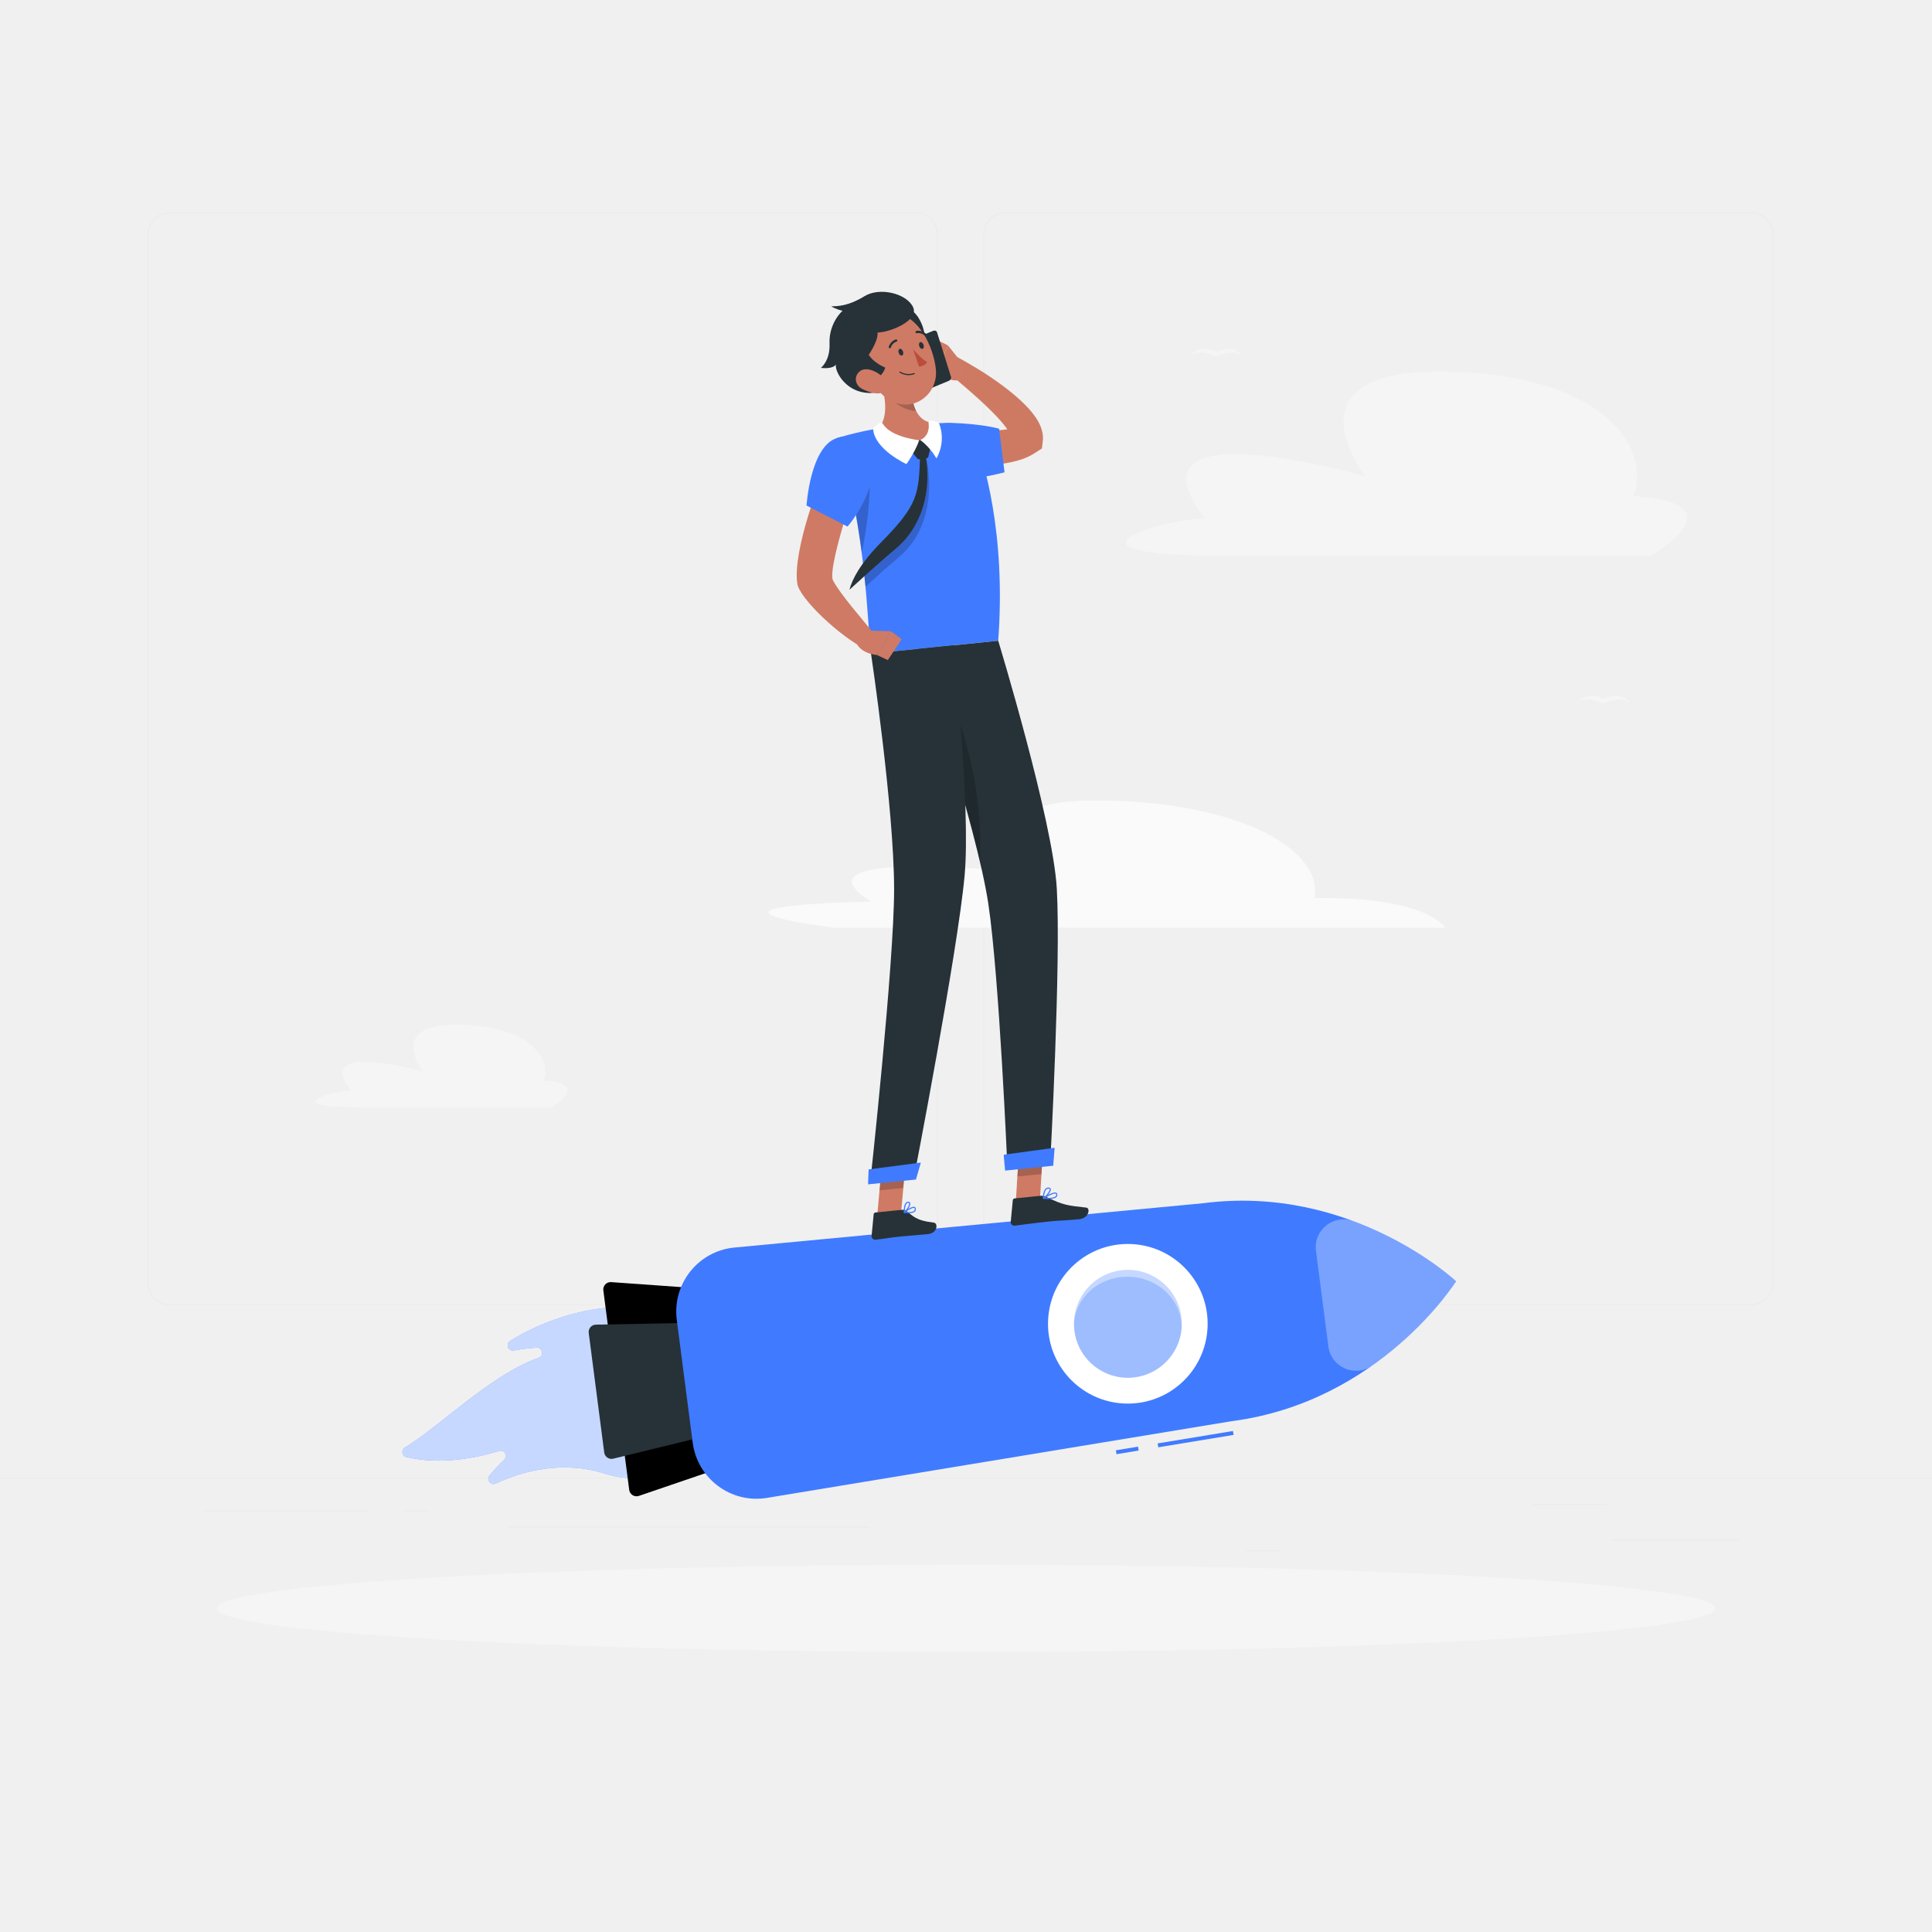
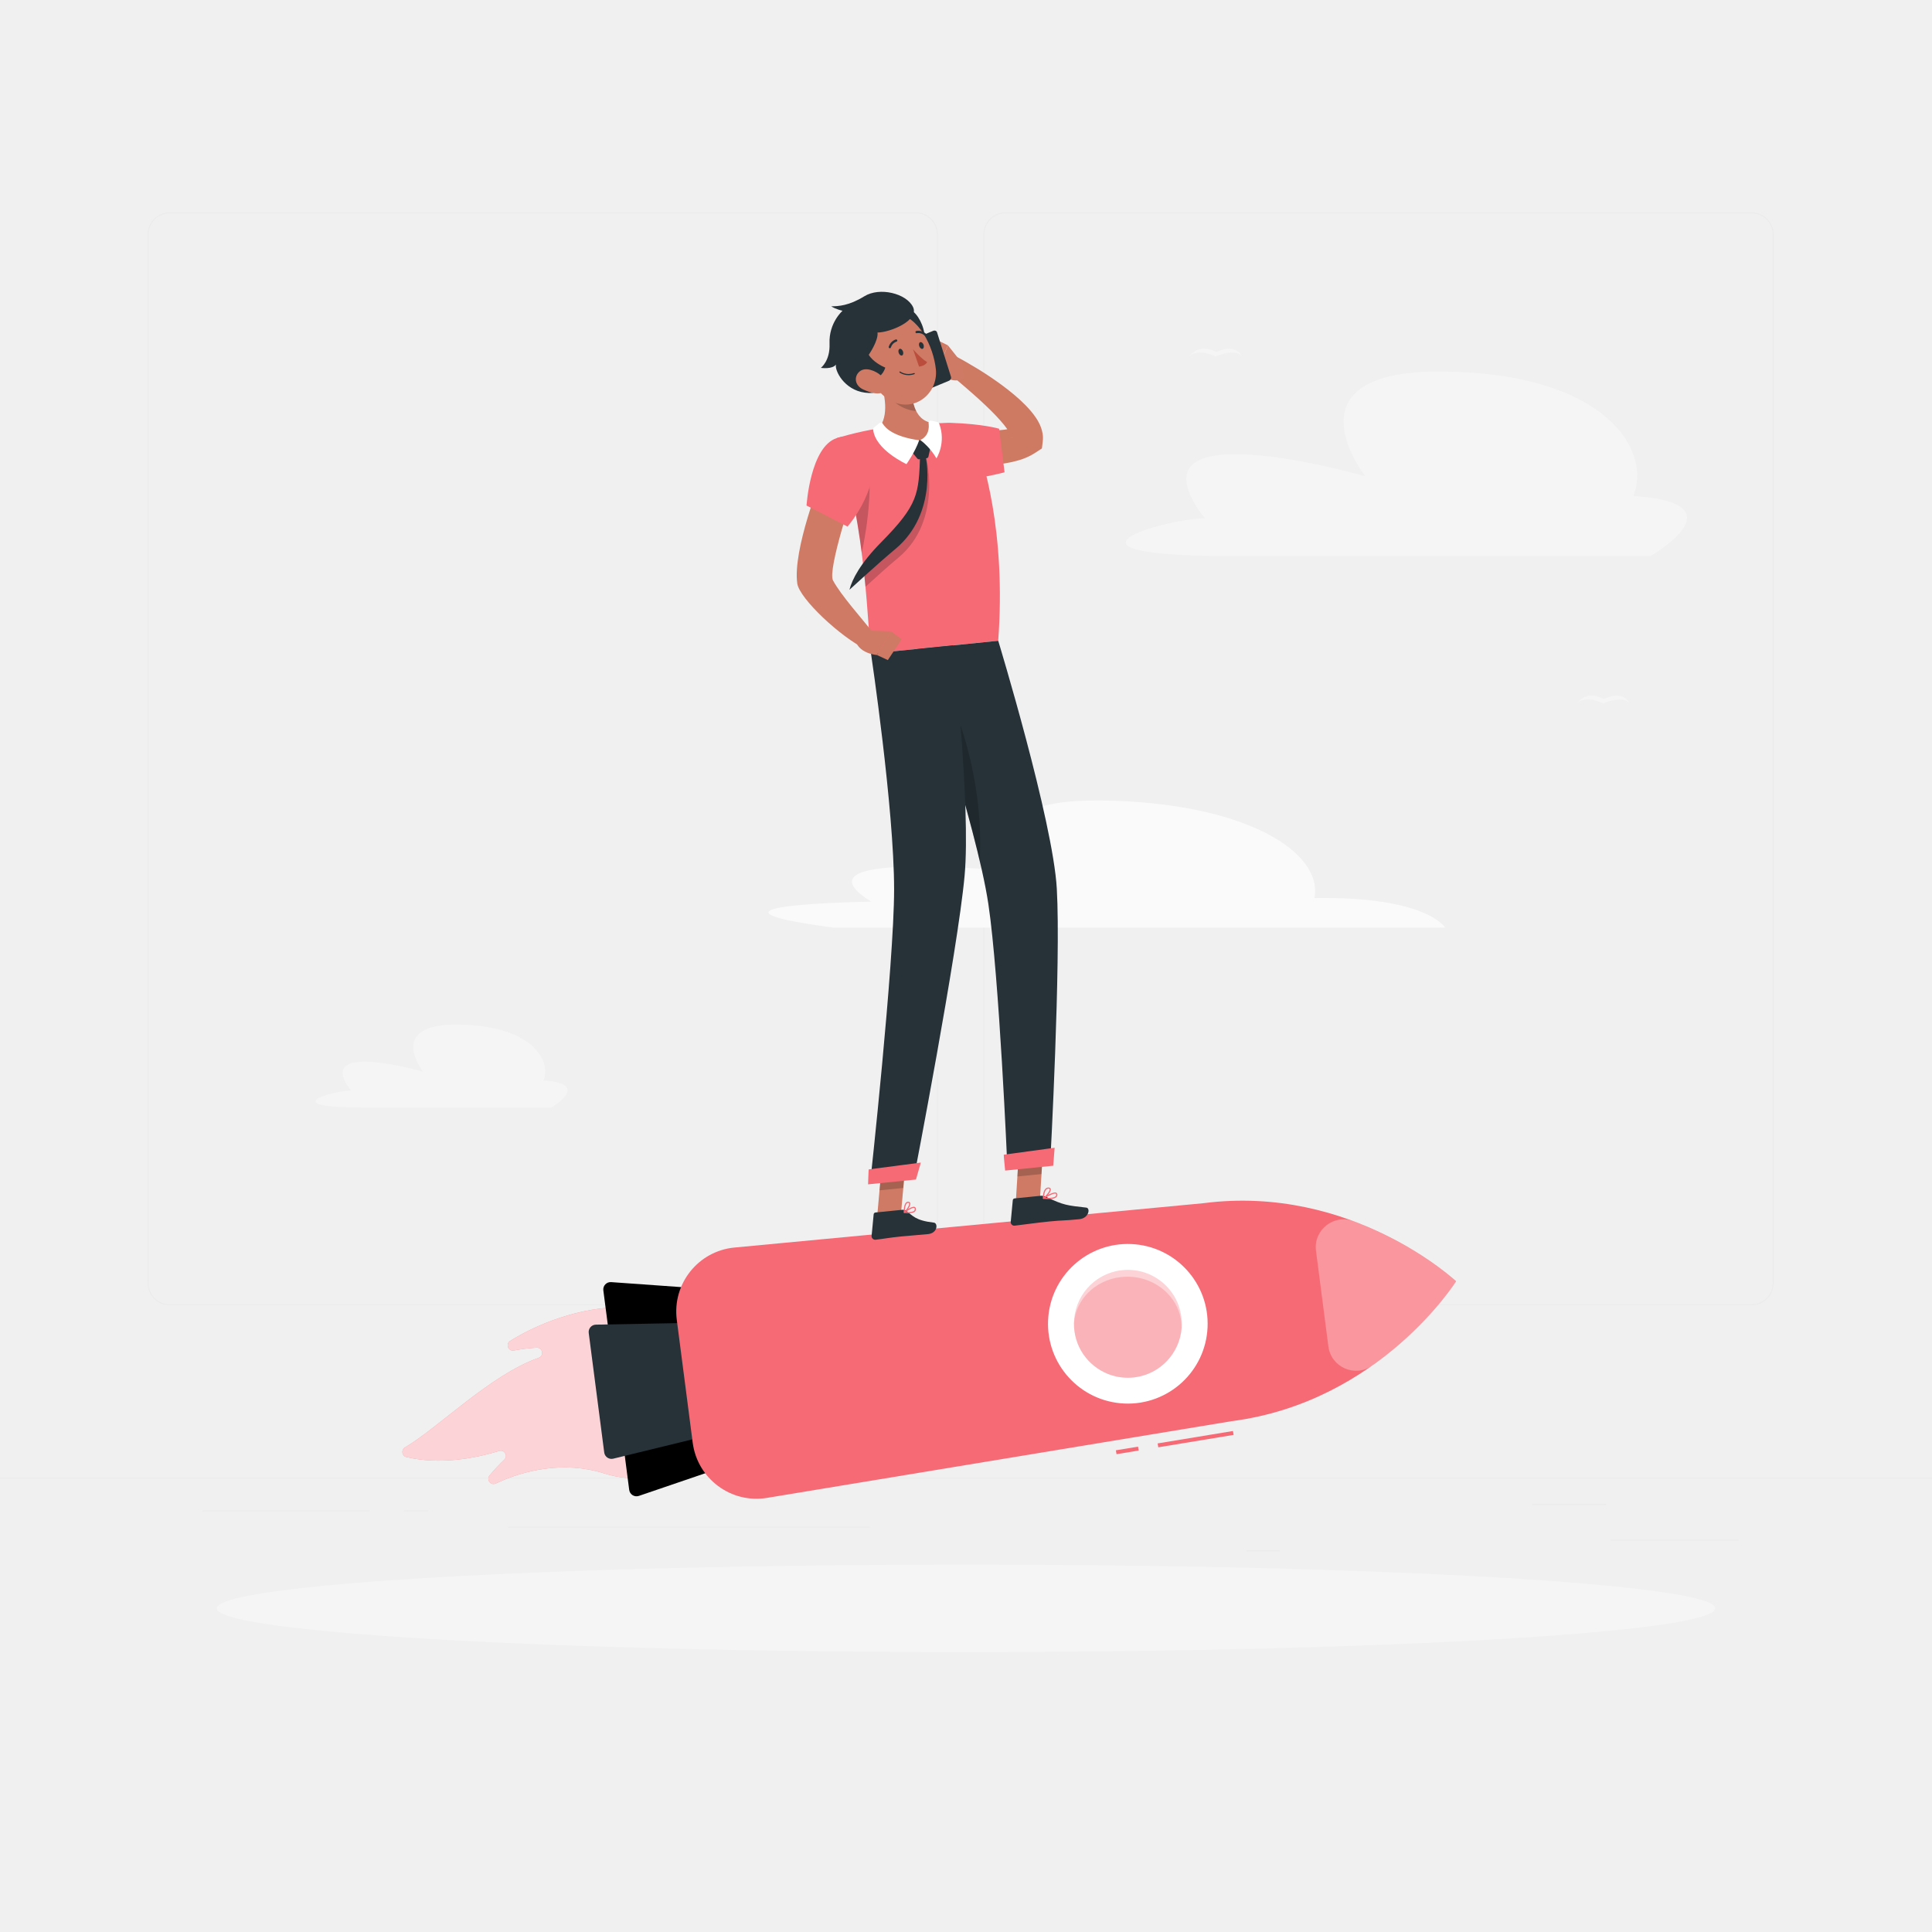
<svg xmlns="http://www.w3.org/2000/svg" version="1.1" x="0px" y="0px" viewBox="0 0 500 500" style="enable-background:new 0 0 500 500;" xml:space="preserve">
  <g id="Background_Complete">
    <g>
      <rect y="382.398" style="fill:#EBEBEB;" width="500" height="0.25" />
      <rect x="416.779" y="398.494" style="fill:#EBEBEB;" width="33.122" height="0.25" />
      <rect x="322.527" y="401.208" style="fill:#EBEBEB;" width="8.693" height="0.25" />
      <rect x="396.586" y="389.208" style="fill:#EBEBEB;" width="19.192" height="0.25" />
      <rect x="52.459" y="390.888" style="fill:#EBEBEB;" width="43.193" height="0.25" />
      <rect x="104.556" y="390.888" style="fill:#EBEBEB;" width="6.333" height="0.25" />
      <rect x="131.471" y="395.111" style="fill:#EBEBEB;" width="93.676" height="0.25" />
      <path style="fill:#EBEBEB;" d="M237.014,337.8H43.915c-3.147,0-5.708-2.561-5.708-5.708V60.66c0-3.147,2.561-5.708,5.708-5.708    h193.099c3.146,0,5.707,2.561,5.707,5.708v271.432C242.721,335.239,240.16,337.8,237.014,337.8z M43.915,55.203    c-3.01,0-5.458,2.448-5.458,5.458v271.432c0,3.01,2.448,5.458,5.458,5.458h193.099c3.009,0,5.457-2.448,5.457-5.458V60.66    c0-3.009-2.448-5.458-5.457-5.458H43.915z" />
      <path style="fill:#EBEBEB;" d="M453.31,337.8H260.212c-3.147,0-5.707-2.561-5.707-5.708V60.66c0-3.147,2.561-5.708,5.707-5.708    H453.31c3.148,0,5.708,2.561,5.708,5.708v271.432C459.019,335.239,456.458,337.8,453.31,337.8z M260.212,55.203    c-3.009,0-5.457,2.448-5.457,5.458v271.432c0,3.01,2.448,5.458,5.457,5.458H453.31c3.01,0,5.458-2.448,5.458-5.458V60.66    c0-3.009-2.448-5.458-5.458-5.458H260.212z" />
    </g>
    <g>
      <ellipse transform="matrix(0.7071 -0.7071 0.7071 0.7071 -69.9712 326.6596)" style="fill:#F0F0F0;" cx="359.327" cy="247.793" rx="37.907" ry="37.907" />
      <path style="fill:#F0F0F0;" d="M70.703,181.043H174.51c0,0-1.503-8.221-20.71-7.751c3.813-11.98-6.937-25.1-31.194-25.603    c-24.258-0.504-15.73,19.026-15.73,19.026s-40.754-7.047-28.422,7.517C58.254,174.936,54.26,177.519,70.703,181.043z" />
      <path style="fill:#FAFAFA;" d="M340.165,232.412c2.368-11.814-17.812-24.753-54.97-25.25s-18.523,18.764-18.523,18.764    s-64.213-6.949-41.203,7.413c-30.621,0.695-35.969,3.243-9.867,6.718h158.392C373.996,240.056,369.336,231.948,340.165,232.412z" />
      <path style="fill:#F5F5F5;" d="M319.574,143.925h107.556c0,0,24-13.778-4.444-15.555c4.889-11.778-7.123-31.758-49.111-32.222    c-41.988-0.464-20.222,27.111-20.222,27.111s-64.004-18.444-41.556,10.889C302.018,134.147,267.129,143.925,319.574,143.925z" />
      <path style="fill:#F5F5F5;" d="M94.309,286.632h48.332c0,0,10.785-6.191-1.997-6.99c2.197-5.293-3.201-14.271-22.069-14.48    c-18.868-0.209-9.087,12.183-9.087,12.183s-28.762-8.289-18.674,4.893C86.42,282.238,70.741,286.632,94.309,286.632z" />
      <path style="fill:#F0F0F0;" d="M92.125,97.922c0,0-13.632-8.739-23.12,3.689c7.793-7.722,22.602,0.056,22.602,0.056    s16.95-7.699,22.602,0.056C108.165,89.256,92.125,97.922,92.125,97.922z" />
      <path style="fill:#F0F0F0;" d="M165.252,213.032c0,0-8.206-5.261-13.918,2.221c4.692-4.649,13.606,0.034,13.606,0.034    s10.204-4.635,13.606,0.034C174.908,207.816,165.252,213.032,165.252,213.032z" />
      <path style="fill:#F5F5F5;" d="M314.773,91.136c0,0-4.103-2.63-6.959,1.11c2.346-2.324,6.803,0.017,6.803,0.017    s5.102-2.317,6.803,0.017C319.601,88.528,314.773,91.136,314.773,91.136z" />
      <path style="fill:#F5F5F5;" d="M415.066,180.92c0,0-4.103-2.63-6.959,1.11c2.346-2.324,6.803,0.017,6.803,0.017    s5.102-2.317,6.803,0.017C419.894,178.312,415.066,180.92,415.066,180.92z" />
    </g>
  </g>
  <g id="Background_Simple" style="display:none;">
    <g style="display:inline;">
-       <path style="fill:#407BFF;" d="M253.1,221.008c-58.126,27.542-187.971-39.199-190.062,60.096    c-1.484,70.445,134.554,121.913,179.397,63.618c27.142-35.284,20.997-31.208,70.995-42.203    c50.667-11.143,70.983-19.873,65.96-73.19c-2.599-27.591-19.679-78.032-59.804-81.078    C269.403,144.441,288.61,204.183,253.1,221.008z" />
+       <path style="fill:#F66A75;" d="M253.1,221.008c-58.126,27.542-187.971-39.199-190.062,60.096    c-1.484,70.445,134.554,121.913,179.397,63.618c27.142-35.284,20.997-31.208,70.995-42.203    c50.667-11.143,70.983-19.873,65.96-73.19c-2.599-27.591-19.679-78.032-59.804-81.078    C269.403,144.441,288.61,204.183,253.1,221.008z" />
      <path style="opacity:0.9;fill:#FFFFFF;" d="M253.1,221.008c-58.126,27.542-187.971-39.199-190.062,60.096    c-1.484,70.445,134.554,121.913,179.397,63.618c27.142-35.284,20.997-31.208,70.995-42.203    c50.667-11.143,70.983-19.873,65.96-73.19c-2.599-27.591-19.679-78.032-59.804-81.078    C269.403,144.441,288.61,204.183,253.1,221.008z" />
    </g>
  </g>
  <g id="Shadow_1_">
    <ellipse id="_x3C_Path_x3E__362_" style="fill:#F5F5F5;" cx="250" cy="416.238" rx="193.889" ry="11.323" />
  </g>
  <g id="Rocket">
    <g>
      <g>
-         <path style="fill:#407BFF;" d="M184.365,356.772c3.403,19.741-12.513,29.458-27.968,24.555     c-10.543-3.344-20.987-0.772-28.081,2.599c-1.304,0.62-2.523-0.983-1.602-2.095c1.248-1.508,2.558-2.875,3.805-4.067     c1.03-0.984,0.031-2.673-1.331-2.257c-6.157,1.882-15.234,3.642-24.01,1.581c-1.188-0.279-1.428-1.861-0.377-2.482     c8.748-5.175,22.096-18.784,34.613-23.21c1.474-0.521,1.026-2.696-0.535-2.616c-1.964,0.101-3.982,0.369-5.88,0.719     c-1.478,0.272-2.229-1.684-0.954-2.479C149.51,336.129,180.018,331.556,184.365,356.772z" />
+         <path style="fill:#F66A75;" d="M184.365,356.772c3.403,19.741-12.513,29.458-27.968,24.555     c-10.543-3.344-20.987-0.772-28.081,2.599c-1.304,0.62-2.523-0.983-1.602-2.095c1.248-1.508,2.558-2.875,3.805-4.067     c1.03-0.984,0.031-2.673-1.331-2.257c-6.157,1.882-15.234,3.642-24.01,1.581c-1.188-0.279-1.428-1.861-0.377-2.482     c8.748-5.175,22.096-18.784,34.613-23.21c1.474-0.521,1.026-2.696-0.535-2.616c-1.964,0.101-3.982,0.369-5.88,0.719     c-1.478,0.272-2.229-1.684-0.954-2.479C149.51,336.129,180.018,331.556,184.365,356.772z" />
        <path style="opacity:0.7;fill:#FFFFFF;" d="M184.365,356.772c3.403,19.741-12.513,29.458-27.968,24.555     c-10.543-3.344-20.987-0.772-28.081,2.599c-1.304,0.62-2.523-0.983-1.602-2.095c1.248-1.508,2.558-2.875,3.805-4.067     c1.03-0.984,0.031-2.673-1.331-2.257c-6.157,1.882-15.234,3.642-24.01,1.581c-1.188-0.279-1.428-1.861-0.377-2.482     c8.748-5.175,22.096-18.784,34.613-23.21c1.474-0.521,1.026-2.696-0.535-2.616c-1.964,0.101-3.982,0.369-5.88,0.719     c-1.478,0.272-2.229-1.684-0.954-2.479C149.51,336.129,180.018,331.556,184.365,356.772z" />
      </g>
      <path d="M162.838,385.582l-6.693-51.629c-0.155-1.192,0.822-2.227,2.021-2.141l32.5,2.314c0.902,0.064,1.635,0.755,1.751,1.652    l5.029,38.791c0.116,0.897-0.416,1.752-1.272,2.044l-30.835,10.525C164.201,387.526,162.993,386.774,162.838,385.582z" />
      <path style="fill:#263238;" d="M156.373,375.9l-4.011-30.936c-0.146-1.124,0.717-2.125,1.85-2.146l37.318-0.698    c0.969-0.018,1.797,0.696,1.922,1.657l2.955,22.792c0.125,0.961-0.494,1.863-1.436,2.092l-36.263,8.842    C157.609,377.772,156.519,377.024,156.373,375.9z" />
-       <rect x="299.559" y="371.935" transform="matrix(0.9867 -0.1625 0.1625 0.9867 -56.4177 55.2433)" style="fill:#407BFF;" width="19.758" height="1.021" />
-       <rect x="288.837" y="374.856" transform="matrix(0.9867 -0.1625 0.1625 0.9867 -57.1225 52.4008)" style="fill:#407BFF;" width="5.812" height="1.021" />
-       <path style="fill:#407BFF;" d="M376.834,331.59c0,0-26.894-25.194-65.411-20.2l-121.33,11.469    c-9.379,0.887-16.154,9.372-14.943,18.714l4.122,31.794c1.211,9.342,9.926,15.819,19.221,14.285l120.244-19.85    C357.254,362.809,376.834,331.59,376.834,331.59z" />
+       <rect x="299.559" y="371.935" transform="matrix(0.9867 -0.1625 0.1625 0.9867 -56.4177 55.2433)" style="fill:#F66A75;" width="19.758" height="1.021" />
+       <rect x="288.837" y="374.856" transform="matrix(0.9867 -0.1625 0.1625 0.9867 -57.1225 52.4008)" style="fill:#F66A75;" width="5.812" height="1.021" />
+       <path style="fill:#F66A75;" d="M376.834,331.59c0,0-26.894-25.194-65.411-20.2l-121.33,11.469    c-9.379,0.887-16.154,9.372-14.943,18.714l4.122,31.794c1.211,9.342,9.926,15.819,19.221,14.285l120.244-19.85    C357.254,362.809,376.834,331.59,376.834,331.59z" />
      <path style="opacity:0.3;fill:#FFFFFF;" d="M376.829,331.593c0,0-0.001,0.01-0.011,0.02c-0.364,0.574-7.655,11.882-21.741,21.822    c-4.427,3.124-10.597,0.402-11.293-4.971l-3.206-24.758c-0.697-5.382,4.588-9.575,9.672-7.678    C366.813,322.208,376.829,331.593,376.829,331.593z" />
      <ellipse transform="matrix(0.0446 -0.999 0.999 0.0446 -63.3978 618.9122)" style="fill:#FFFFFF;" cx="291.89" cy="342.603" rx="20.656" ry="20.656" />
-       <path style="opacity:0.3;fill:#407BFF;" d="M305.805,343.72c-0.509,6.423-5.454,11.867-12.124,12.729    c-0.205,0.021-0.412,0.053-0.617,0.064c-0.904,0.082-1.793,0.061-2.669-0.03c-0.305-0.034-0.621-0.069-0.926-0.124    c-0.213-0.04-0.436-0.081-0.669-0.133c-5.55-1.266-9.986-5.858-10.747-11.828c-0.082-0.669-0.123-1.336-0.113-2    c0.087-6.831,5.176-12.739,12.155-13.638c7.648-0.991,14.646,4.403,15.638,12.051C305.862,341.789,305.879,342.762,305.805,343.72    z" />
-       <path style="opacity:0.3;fill:#407BFF;" d="M305.805,343.72c-0.509,6.423-5.454,11.867-12.124,12.729    c-0.205,0.021-0.412,0.053-0.617,0.064c-0.904,0.071-1.793,0.061-2.669-0.03c-0.305-0.034-0.621-0.069-0.926-0.124    c-0.213-0.04-0.436-0.081-0.669-0.133c-5.55-1.266-9.986-5.858-10.747-11.828c-0.082-0.669-0.123-1.336-0.113-2    c0.49-6.025,5.408-11.101,12.074-11.882c7.644-0.91,14.657,4.168,15.671,11.326C305.769,342.471,305.812,343.107,305.805,343.72z" />
+       <path style="opacity:0.3;fill:#F66A75;" d="M305.805,343.72c-0.509,6.423-5.454,11.867-12.124,12.729    c-0.205,0.021-0.412,0.053-0.617,0.064c-0.904,0.082-1.793,0.061-2.669-0.03c-0.305-0.034-0.621-0.069-0.926-0.124    c-0.213-0.04-0.436-0.081-0.669-0.133c-5.55-1.266-9.986-5.858-10.747-11.828c-0.082-0.669-0.123-1.336-0.113-2    c0.087-6.831,5.176-12.739,12.155-13.638c7.648-0.991,14.646,4.403,15.638,12.051C305.862,341.789,305.879,342.762,305.805,343.72    z" />
+       <path style="opacity:0.3;fill:#F66A75;" d="M305.805,343.72c-0.509,6.423-5.454,11.867-12.124,12.729    c-0.205,0.021-0.412,0.053-0.617,0.064c-0.904,0.071-1.793,0.061-2.669-0.03c-0.305-0.034-0.621-0.069-0.926-0.124    c-0.213-0.04-0.436-0.081-0.669-0.133c-5.55-1.266-9.986-5.858-10.747-11.828c-0.082-0.669-0.123-1.336-0.113-2    c0.49-6.025,5.408-11.101,12.074-11.882c7.644-0.91,14.657,4.168,15.671,11.326C305.769,342.471,305.812,343.107,305.805,343.72z" />
    </g>
  </g>
  <g id="Character_1_">
    <g>
      <polygon style="fill:#CF7A64;" points="262.871,311.381 269.115,310.763 269.998,296.482 263.754,297.1   " />
      <polygon style="fill:#CF7A64;" points="226.985,315.094 233.14,314.476 234.452,299.946 228.297,300.564   " />
      <path style="fill:#263238;" d="M233.488,313.096l-6.915,0.695c-0.252,0.025-0.448,0.221-0.471,0.472l-0.532,5.58    c-0.055,0.579,0.458,1.07,1.038,1.001c2.409-0.284,3.564-0.543,6.605-0.849c1.871-0.188,4.378-0.353,6.961-0.612    c2.527-0.254,2.602-2.842,1.515-2.966c-4.872-0.558-5.465-1.835-7.154-3.044C234.23,313.155,233.856,313.059,233.488,313.096z" />
      <path style="fill:#263238;" d="M269.302,309.472l-6.722,0.675c-0.252,0.025-0.448,0.221-0.471,0.472l-0.532,5.58    c-0.055,0.578,0.443,1.071,1.022,1.003c2.42-0.285,5.906-0.779,8.953-1.085c3.564-0.358,3.585-0.171,7.764-0.59    c2.527-0.254,2.909-2.873,1.822-2.997c-4.947-0.567-5.812-0.587-10.294-2.729C270.357,309.569,269.833,309.419,269.302,309.472z" />
      <path style="fill:#CE7A63;" d="M245.329,110.937c1.557,0.142,3.321,0.314,4.983,0.389c1.683,0.098,3.358,0.143,4.998,0.142    c1.638-0.014,3.246-0.092,4.734-0.28c1.454-0.197,2.873-0.539,3.617-0.927l-1.835,2.823c-0.024,0.328,0.069,0.328,0.01,0.125    c-0.043-0.191-0.171-0.521-0.361-0.883c-0.382-0.733-0.984-1.574-1.649-2.393c-1.352-1.649-2.955-3.307-4.638-4.897    c-1.678-1.606-3.444-3.17-5.238-4.719c-1.777-1.561-3.643-3.083-5.452-4.58l2.41-3.75c2.237,1.142,4.333,2.382,6.454,3.672    c2.1,1.306,4.159,2.694,6.181,4.192c2.008,1.52,3.998,3.108,5.887,5.042c0.944,0.979,1.876,2.017,2.755,3.345    c0.438,0.668,0.864,1.419,1.215,2.37c0.341,0.932,0.65,2.153,0.461,3.684l-0.218,1.761l-1.618,1.062    c-2.311,1.517-4.437,2.073-6.485,2.53c-2.041,0.426-4.01,0.633-5.95,0.733c-1.939,0.109-3.847,0.095-5.739,0.008    c-1.913-0.113-3.72-0.228-5.717-0.529L245.329,110.937z" />
      <path style="fill:#CF7A64;" d="M248.987,93.979l-3.673-4.611l-2.758,6.586c0,0,3.348,3.928,6.884,1.945L248.987,93.979z" />
      <polygon style="fill:#CF7A64;" points="240.439,86.972 239.821,94.466 242.556,95.954 245.314,89.368   " />
      <path style="fill:#263238;" d="M235.932,87.927l5.598-2.316c0.416-0.172,0.853,0.007,0.976,0.401l3.611,11.509    c0.123,0.393-0.114,0.852-0.529,1.023l-5.598,2.316c-0.416,0.172-0.853-0.007-0.976-0.401l-3.611-11.509    C235.279,88.557,235.516,88.099,235.932,87.927z" />
-       <path style="fill:#407BFF;" d="M239.232,121.923c4.065,4.916,20.746,0.306,20.746,0.306l-1.413-11.278    c0,0-4.205-1.258-12.551-1.518C237.445,109.166,234.77,116.528,239.232,121.923z" />
+       <path style="fill:#F66A75;" d="M239.232,121.923c4.065,4.916,20.746,0.306,20.746,0.306l-1.413-11.278    c0,0-4.205-1.258-12.551-1.518C237.445,109.166,234.77,116.528,239.232,121.923z" />
      <g>
        <polygon style="opacity:0.2;" points="269.996,296.486 269.543,303.847 263.296,304.466 263.75,297.105    " />
        <polygon style="opacity:0.2;" points="228.295,300.568 234.453,299.95 233.773,307.44 227.616,308.058    " />
      </g>
-       <path style="fill:#407BFF;" d="M252.046,112.569c2.423,6.28,8.36,24.987,6.293,53.262l-32.922,3.308    c-0.859-5.019-1.022-32.494-8.873-55.758c0,0,5.502-1.697,10.847-2.495c4.181-0.625,10.255-1.371,13.995-1.406    c2.692-0.025,5.331,0.202,7.171,0.413C250.128,110.073,251.477,111.094,252.046,112.569z" />
+       <path style="fill:#F66A75;" d="M252.046,112.569c2.423,6.28,8.36,24.987,6.293,53.262l-32.922,3.308    c-0.859-5.019-1.022-32.494-8.873-55.758c0,0,5.502-1.697,10.847-2.495c4.181-0.625,10.255-1.371,13.995-1.406    c2.692-0.025,5.331,0.202,7.171,0.413C250.128,110.073,251.477,111.094,252.046,112.569z" />
      <path style="opacity:0.2;" d="M239.397,117.7c-0.43,0.06-0.86,0.11-1.29,0.17c0.13,11.03,0.29,13.98-9.64,24.28    c-2.08,2.15-3.67,4.14-4.86,5.92c0.13,1.3,0.26,2.56,0.38,3.78c2.57-2.35,5.98-5.43,8.56-7.57    C244.098,134.64,239.727,117.56,239.397,117.7z" />
      <path style="opacity:0.2;" d="M224.43,118.528c1.038,3.854,0.974,13.331-1.404,24.514c-1.054-8.317-2.764-17.911-5.729-27.343    l-0.006-0.047C219.433,115.213,223.447,114.916,224.43,118.528z" />
      <path style="fill:#CF7A64;" d="M227.584,97.646c1.446,4.403,2.582,9.926-0.193,13.24c0,0,2.381,4.375,10.748,3.534    c7.646-0.768,3.247-4.94,3.247-4.94c-5.171-0.692-5.685-6.912-5.248-10.49L227.584,97.646z" />
      <path style="fill:#263238;" d="M238.498,114.019l2.012,1.821c0.144,0.13,0.208,0.326,0.167,0.512l-0.403,1.825    c-0.046,0.209-0.215,0.366-0.428,0.398l-1.942,0.29c-0.185,0.028-0.374-0.045-0.496-0.19l-1.339-1.598    c-0.156-0.187-0.169-0.452-0.031-0.646l1.671-2.338C237.892,113.839,238.26,113.804,238.498,114.019z" />
      <path style="fill:#FFFFFF;" d="M237.881,113.942c-1.039,3.03-3.289,6.169-3.289,6.169s-8.132-3.701-8.626-8.984    c-0.018-0.195,0.072-0.387,0.227-0.506c0.312-0.24,0.871-0.676,1.395-1.125c0.272-0.233,0.687-0.173,0.865,0.138    C229.098,110.758,231.199,113.003,237.881,113.942z" />
      <path style="fill:#FFFFFF;" d="M238.166,113.882c2.693,1.952,4.174,4.751,4.174,4.751s2.606-3.964,0.716-9.029    c-0.066-0.176-0.214-0.312-0.395-0.361c-0.348-0.095-0.975-0.254-1.673-0.378c-0.379-0.067-0.724,0.253-0.672,0.634    C240.472,110.649,240.425,112.818,238.166,113.882z" />
      <path style="fill:#263238;" d="M239.344,117.628c0.315-0.14,3.557,15.158-7.629,24.456c-4.559,3.79-11.881,10.559-11.875,10.545    c0.682-2.69,2.819-6.837,8.194-12.279c9.709-9.829,9.698-12.497,10.097-22.503C238.536,117.774,238.941,117.701,239.344,117.628z" />
      <path style="opacity:0.2;" d="M236.143,98.993c-0.265,2.097-0.194,5.102,0.958,7.371c-0.753-0.035-1.538-0.185-2.329-0.462    c-2.998-1.048-4.655-3.003-6.498-5.966c-0.209-0.785-0.441-1.551-0.686-2.29L236.143,98.993z" />
      <path style="fill:#263238;" d="M232.768,84c1.193-9.411,8.115,0.549,6.19,5.229C237.78,92.092,232.48,86.266,232.768,84z" />
      <path style="fill:#CF7A64;" d="M223.245,92.538c2.373,5.724,3.474,9.188,7.43,11.236c5.95,3.081,12.162-1.913,11.528-8.19    c-0.571-5.65-4.356-14.062-10.818-14.546C225.018,80.561,220.872,86.814,223.245,92.538z" />
      <path style="fill:#263238;" d="M225.92,98.068c2.518-0.287,3.184-2.931,3.184-2.931c-0.863-0.357-3.201-1.54-4.277-3.315    c0,0,2.542-3.649,2.274-5.761c3.26-0.032,10.897-3.146,9.172-6.635c-1.725-3.49-8.596-5.21-12.588-2.749    c-3.992,2.461-6.727,2.592-8.56,2.594c1.158,0.778,2.924,1.155,2.924,1.155s-3.588,3.12-3.365,8.503    c0.186,4.476-2.248,6.275-2.248,6.275s2.964,0.451,3.919-0.869c-0.408,1.459,2.063,6.572,7.496,7.284    C229.928,102.415,225.92,98.068,225.92,98.068z" />
      <path style="fill:#CF7A64;" d="M223.425,100.806c2.256,1.028,3.992,1.342,5.167,0.665c1.313-0.757,0.829-3.044-0.649-4.335    c-1.33-1.163-3.952-2.271-5.471-1.009C220.976,97.37,221.11,99.75,223.425,100.806z" />
      <path style="fill:#263238;" d="M258.339,165.831c0,0,14.163,46.558,15.162,64.155c1.094,19.269-1.68,70.48-1.68,70.48    l-11.133,1.132c0,0-2.08-48.76-4.898-67.619c-3.059-20.469-18.43-66.014-18.43-66.014L258.339,165.831z" />
      <path style="opacity:0.2;" d="M248.588,187.782l-1.745,10.204c2.447,8.277,4.899,17.087,6.689,24.73    C254.649,204.083,248.588,187.782,248.588,187.782z" />
-       <path style="fill:#407BFF;" d="M259.772,298.833c-0.048,0.005,0.356,4.111,0.356,4.111l12.448-1.251l0.363-4.652L259.772,298.833z    " />
+       <path style="fill:#F66A75;" d="M259.772,298.833c-0.048,0.005,0.356,4.111,0.356,4.111l12.448-1.251l0.363-4.652L259.772,298.833z    " />
      <path style="fill:#263238;" d="M246.66,167.005c0,0,4.613,41.628,2.981,59.592c-1.787,19.672-13.177,78.51-13.177,78.51    l-11.274,1.133c0,0,6.196-56.742,6.204-76.042c0.009-20.947-5.978-61.058-5.978-61.058L246.66,167.005z" />
-       <path style="fill:#407BFF;" d="M224.824,302.639c-0.048,0.005-0.168,3.869-0.168,3.869l12.391-1.245l1.267-4.388L224.824,302.639z    " />
+       <path style="fill:#F66A75;" d="M224.824,302.639c-0.048,0.005-0.168,3.869-0.168,3.869l12.391-1.245l1.267-4.388L224.824,302.639z    " />
      <path style="fill:#263238;" d="M232.579,91.32c0.164,0.476,0.547,0.78,0.855,0.68c0.308-0.1,0.424-0.566,0.26-1.042    c-0.164-0.475-0.547-0.78-0.855-0.68C232.531,90.378,232.414,90.845,232.579,91.32z" />
      <path style="fill:#263238;" d="M237.9,89.591c0.164,0.476,0.547,0.78,0.855,0.68c0.308-0.1,0.424-0.566,0.26-1.042    s-0.547-0.78-0.855-0.68C237.852,88.649,237.735,89.115,237.9,89.591z" />
      <path style="fill:#BA4D3C;" d="M236.29,90.377c0,0,2.018,2.395,3.654,3.336c-0.561,1.056-2.102,1.157-2.102,1.157L236.29,90.377z" />
      <path style="fill:#263238;" d="M236.656,96.82c0.075-0.027,0.113-0.111,0.084-0.187c-0.029-0.076-0.114-0.116-0.189-0.089    c-2.045,0.734-3.547-0.366-3.562-0.377c-0.066-0.049-0.158-0.036-0.204,0.028c-0.047,0.064-0.033,0.156,0.033,0.205    C232.883,96.449,234.463,97.607,236.656,96.82z" />
      <path style="fill:#263238;" d="M230.376,90.108c0.084-0.027,0.153-0.092,0.182-0.182c0.401-1.235,1.438-1.506,1.449-1.508    c0.148-0.031,0.248-0.197,0.206-0.355c-0.042-0.157-0.204-0.254-0.359-0.215c-0.056,0.013-1.355,0.351-1.852,1.884    c-0.05,0.153,0.035,0.32,0.189,0.374C230.253,90.128,230.318,90.127,230.376,90.108z" />
      <path style="fill:#263238;" d="M239.631,86.909c0.039-0.016,0.076-0.04,0.106-0.075c0.107-0.119,0.094-0.304-0.028-0.414    c-1.218-1.099-2.523-0.78-2.579-0.766c-0.153,0.033-0.246,0.199-0.203,0.357c0.044,0.157,0.204,0.251,0.359,0.213l0,0    c0.043-0.011,1.064-0.248,2.037,0.628C239.411,86.931,239.531,86.949,239.631,86.909z" />
      <path style="fill:#CF7A64;" d="M212.624,123.53l8.38,3.388c0,0-6.908,20.524-5.418,23.304c2.027,3.783,7.417,9.81,10.623,13.82    c-0.105,1.021-1.195,3.522-1.973,4.072c-6.734-3.207-17.357-13.252-17.903-17.101C205.09,142.235,212.624,123.53,212.624,123.53z" />
-       <path style="fill:#407BFF;" d="M216.544,113.382c-6.858,2.222-7.814,17.451-7.814,17.451l10.599,5.439    c0,0,4.631-5.113,6.397-12.489C227.577,116.054,222.558,111.434,216.544,113.382z" />
-       <path style="fill:#407BFF;" d="M235.658,313.963c0.469-0.047,0.897-0.171,1.146-0.431c0.198-0.207,0.267-0.477,0.205-0.799    c-0.045-0.24-0.188-0.342-0.301-0.386c-0.717-0.28-2.557,1.136-2.764,1.298c-0.046,0.037-0.064,0.097-0.048,0.154    c0.017,0.056,0.066,0.098,0.124,0.106C234.46,313.965,235.089,314.02,235.658,313.963z M236.413,312.601    c0.076-0.008,0.142-0.003,0.194,0.017c0.042,0.017,0.092,0.049,0.113,0.161c0.044,0.23,0.001,0.409-0.131,0.548    c-0.3,0.317-1.1,0.435-2.171,0.33C235.062,313.187,235.942,312.649,236.413,312.601z" />
-       <path style="fill:#407BFF;" d="M234.055,313.906c0.024-0.002,0.047-0.01,0.067-0.024c0.594-0.409,1.657-1.878,1.44-2.55    c-0.039-0.121-0.157-0.327-0.512-0.334c-0.232-0.005-0.431,0.079-0.597,0.249c-0.642,0.655-0.567,2.442-0.563,2.517    c0.002,0.054,0.034,0.102,0.083,0.126C233.998,313.903,234.027,313.909,234.055,313.906z M234.985,311.292    c0.022-0.002,0.044-0.002,0.067-0.002c0.192,0.004,0.22,0.09,0.231,0.125c0.128,0.397-0.529,1.492-1.102,2.035    c0.007-0.525,0.074-1.578,0.485-1.997C234.76,311.357,234.865,311.304,234.985,311.292z" />
-       <path style="fill:#407BFF;" d="M271.996,310.288c0.611-0.061,1.164-0.212,1.448-0.527c0.181-0.2,0.243-0.448,0.184-0.735    c-0.035-0.171-0.135-0.297-0.289-0.362c-0.799-0.344-3.117,1.159-3.379,1.331c-0.051,0.034-0.075,0.097-0.058,0.158    c0.016,0.061,0.069,0.105,0.131,0.111C270.569,310.314,271.318,310.356,271.996,310.288z M272.951,308.905    c0.113-0.011,0.208-0.004,0.279,0.026c0.062,0.027,0.096,0.071,0.111,0.146c0.039,0.195,0.001,0.354-0.117,0.486    c-0.337,0.373-1.343,0.532-2.73,0.443C271.295,309.517,272.368,308.964,272.951,308.905z" />
-       <path style="fill:#407BFF;" d="M270.063,310.263c0.021-0.002,0.04-0.009,0.058-0.018c0.701-0.408,2.007-1.882,1.807-2.566    c-0.047-0.16-0.188-0.352-0.594-0.351c-0.297-0.007-0.563,0.111-0.777,0.33c-0.703,0.721-0.661,2.39-0.659,2.461    c0.002,0.052,0.031,0.099,0.077,0.126C270.002,310.26,270.033,310.266,270.063,310.263z M271.252,307.623    c0.029-0.003,0.058-0.003,0.088-0.004c0.266,0.001,0.295,0.101,0.305,0.135c0.119,0.41-0.75,1.554-1.451,2.084    c0.018-0.491,0.114-1.502,0.575-1.974C270.909,307.72,271.067,307.641,271.252,307.623z" />
+       <path style="fill:#F66A75;" d="M216.544,113.382c-6.858,2.222-7.814,17.451-7.814,17.451l10.599,5.439    c0,0,4.631-5.113,6.397-12.489C227.577,116.054,222.558,111.434,216.544,113.382z" />
+       <path style="fill:#F66A75;" d="M235.658,313.963c0.469-0.047,0.897-0.171,1.146-0.431c0.198-0.207,0.267-0.477,0.205-0.799    c-0.045-0.24-0.188-0.342-0.301-0.386c-0.717-0.28-2.557,1.136-2.764,1.298c-0.046,0.037-0.064,0.097-0.048,0.154    c0.017,0.056,0.066,0.098,0.124,0.106C234.46,313.965,235.089,314.02,235.658,313.963z M236.413,312.601    c0.076-0.008,0.142-0.003,0.194,0.017c0.042,0.017,0.092,0.049,0.113,0.161c0.044,0.23,0.001,0.409-0.131,0.548    c-0.3,0.317-1.1,0.435-2.171,0.33C235.062,313.187,235.942,312.649,236.413,312.601z" />
+       <path style="fill:#F66A75;" d="M234.055,313.906c0.024-0.002,0.047-0.01,0.067-0.024c0.594-0.409,1.657-1.878,1.44-2.55    c-0.039-0.121-0.157-0.327-0.512-0.334c-0.232-0.005-0.431,0.079-0.597,0.249c-0.642,0.655-0.567,2.442-0.563,2.517    c0.002,0.054,0.034,0.102,0.083,0.126C233.998,313.903,234.027,313.909,234.055,313.906z M234.985,311.292    c0.022-0.002,0.044-0.002,0.067-0.002c0.192,0.004,0.22,0.09,0.231,0.125c0.128,0.397-0.529,1.492-1.102,2.035    c0.007-0.525,0.074-1.578,0.485-1.997C234.76,311.357,234.865,311.304,234.985,311.292z" />
+       <path style="fill:#F66A75;" d="M271.996,310.288c0.611-0.061,1.164-0.212,1.448-0.527c0.181-0.2,0.243-0.448,0.184-0.735    c-0.035-0.171-0.135-0.297-0.289-0.362c-0.799-0.344-3.117,1.159-3.379,1.331c-0.051,0.034-0.075,0.097-0.058,0.158    c0.016,0.061,0.069,0.105,0.131,0.111C270.569,310.314,271.318,310.356,271.996,310.288z M272.951,308.905    c0.113-0.011,0.208-0.004,0.279,0.026c0.062,0.027,0.096,0.071,0.111,0.146c0.039,0.195,0.001,0.354-0.117,0.486    c-0.337,0.373-1.343,0.532-2.73,0.443C271.295,309.517,272.368,308.964,272.951,308.905z" />
+       <path style="fill:#F66A75;" d="M270.063,310.263c0.021-0.002,0.04-0.009,0.058-0.018c0.701-0.408,2.007-1.882,1.807-2.566    c-0.047-0.16-0.188-0.352-0.594-0.351c-0.297-0.007-0.563,0.111-0.777,0.33c-0.703,0.721-0.661,2.39-0.659,2.461    c0.002,0.052,0.031,0.099,0.077,0.126C270.002,310.26,270.033,310.266,270.063,310.263z M271.252,307.623    c0.029-0.003,0.058-0.003,0.088-0.004c0.266,0.001,0.295,0.101,0.305,0.135c0.119,0.41-0.75,1.554-1.451,2.084    c0.018-0.491,0.114-1.502,0.575-1.974C270.909,307.72,271.067,307.641,271.252,307.623z" />
      <path style="fill:#CF7A64;" d="M224.698,163.179l5.892,0.198l-3.641,6.142c0,0-5.149-0.344-5.667-4.365L224.698,163.179z" />
      <polygon style="fill:#CF7A64;" points="233.348,165.433 229.775,170.827 226.949,169.519 230.589,163.377   " />
    </g>
  </g>
</svg>
